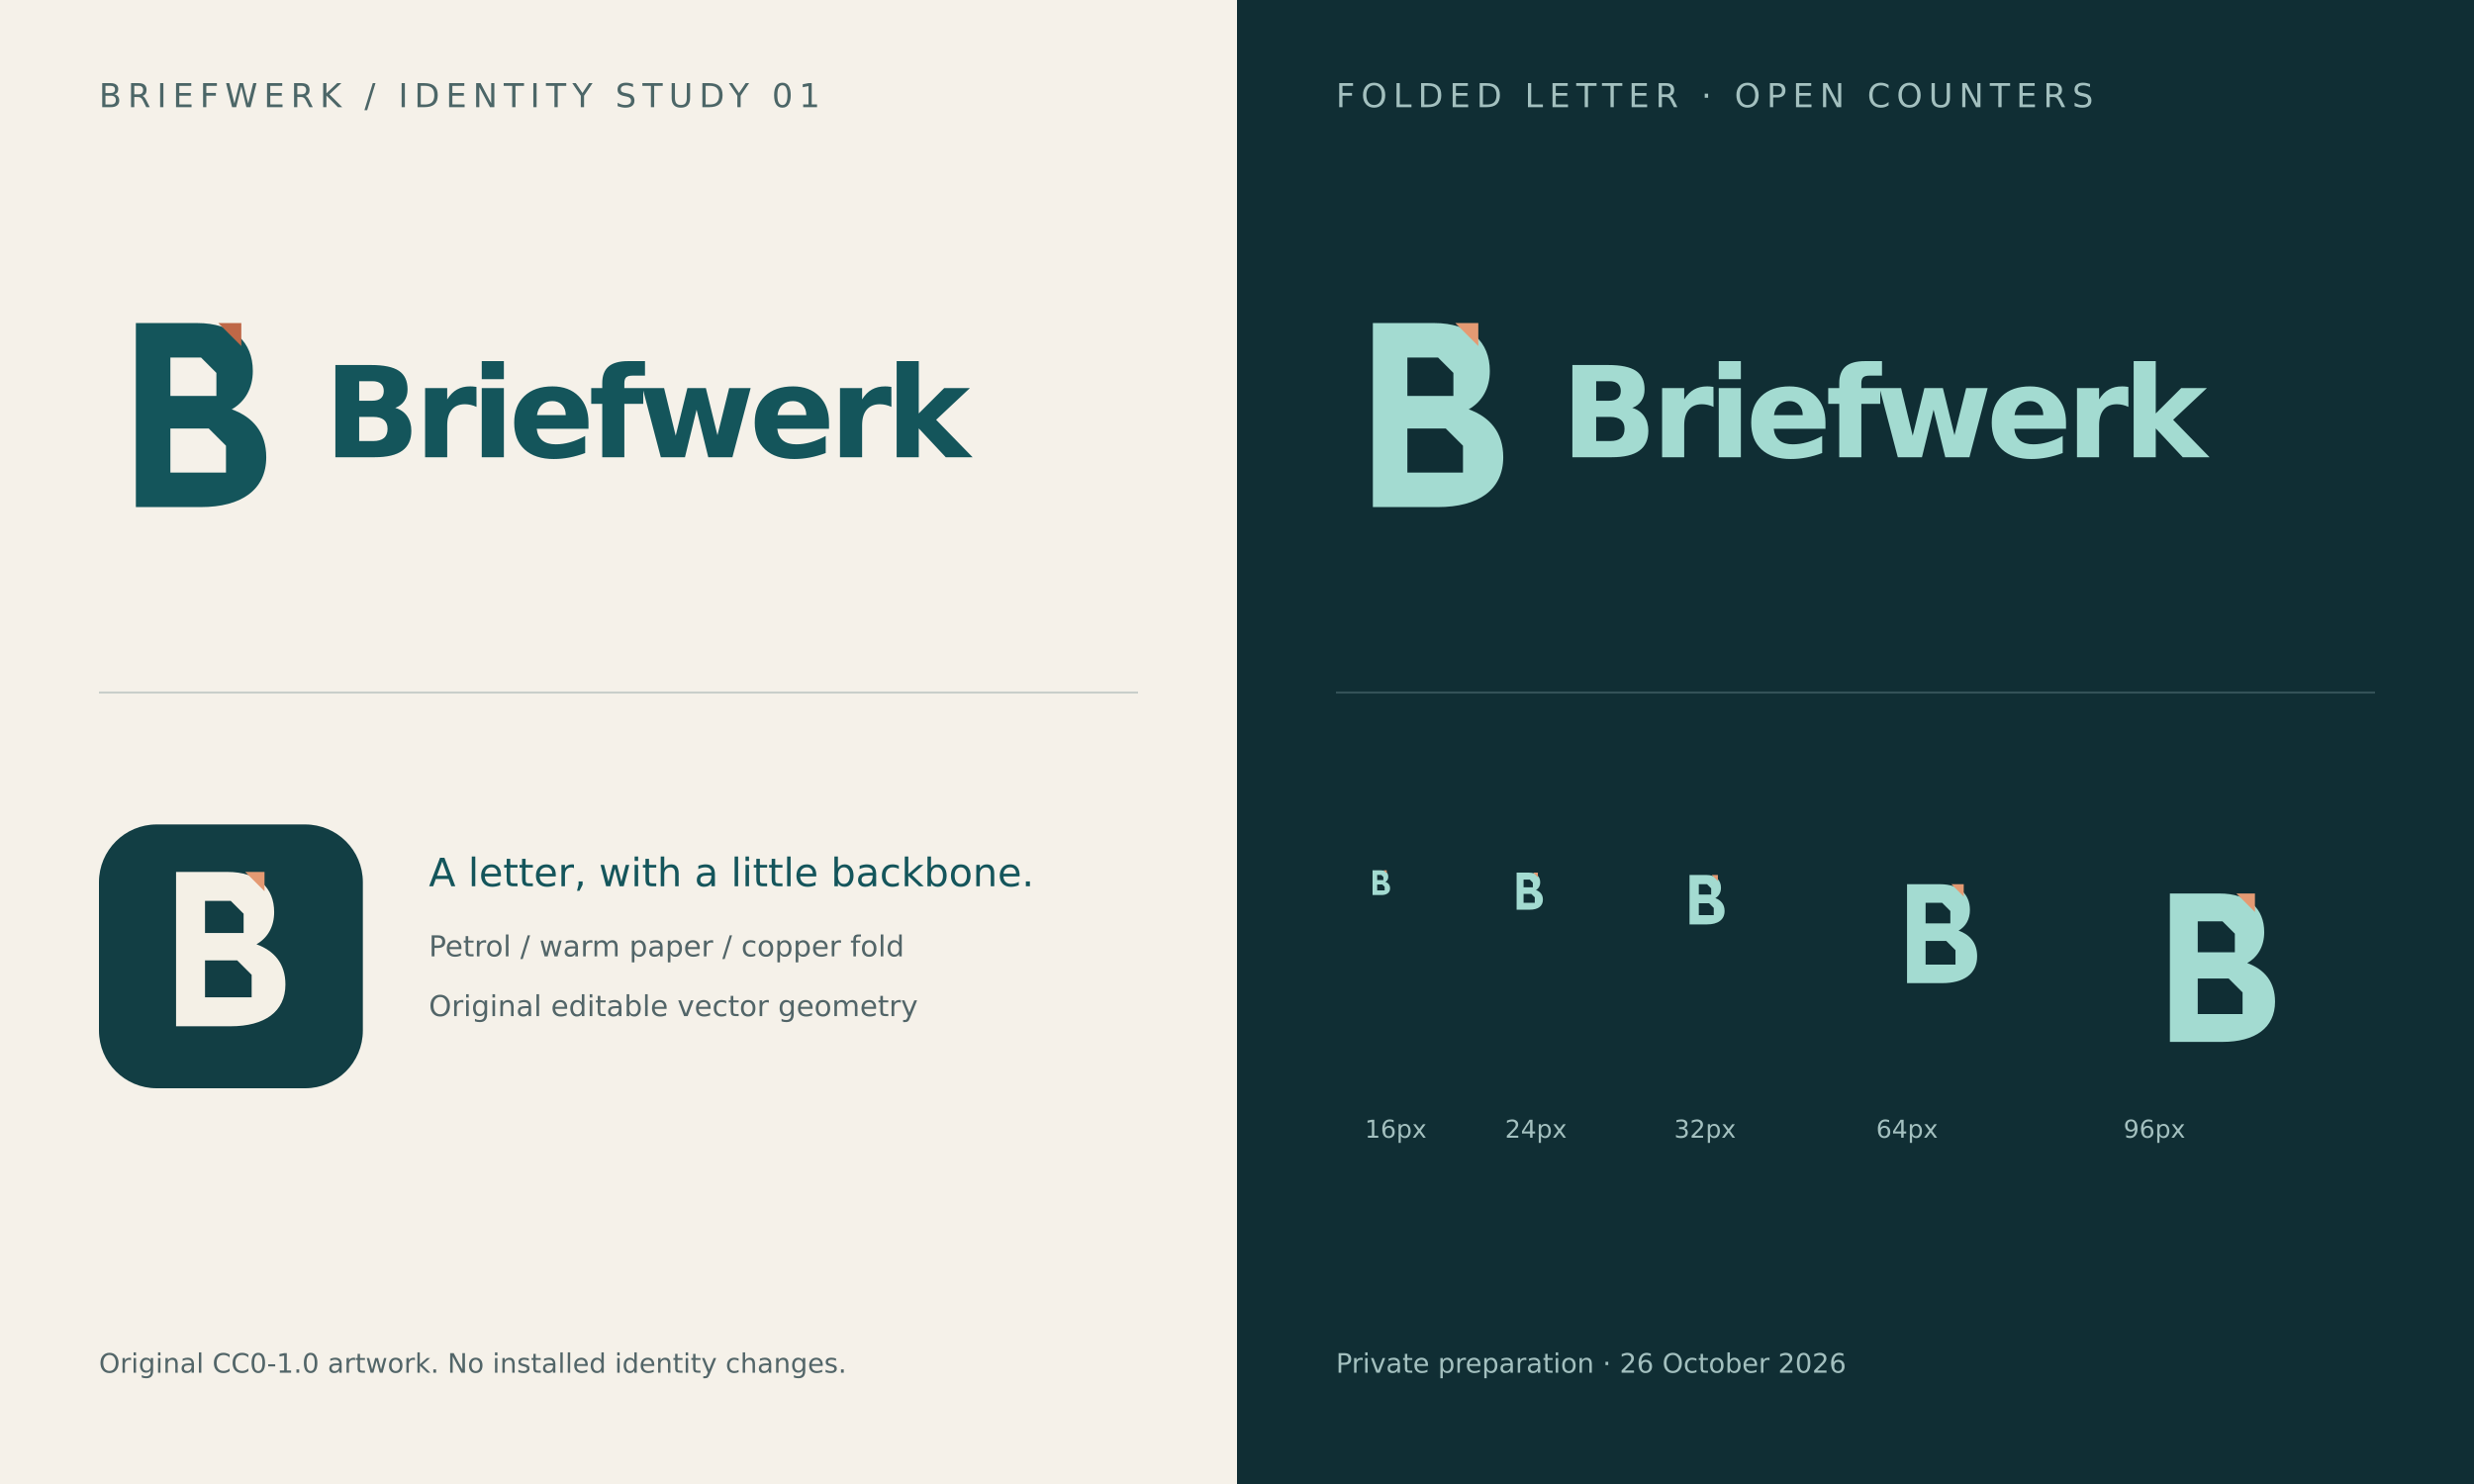
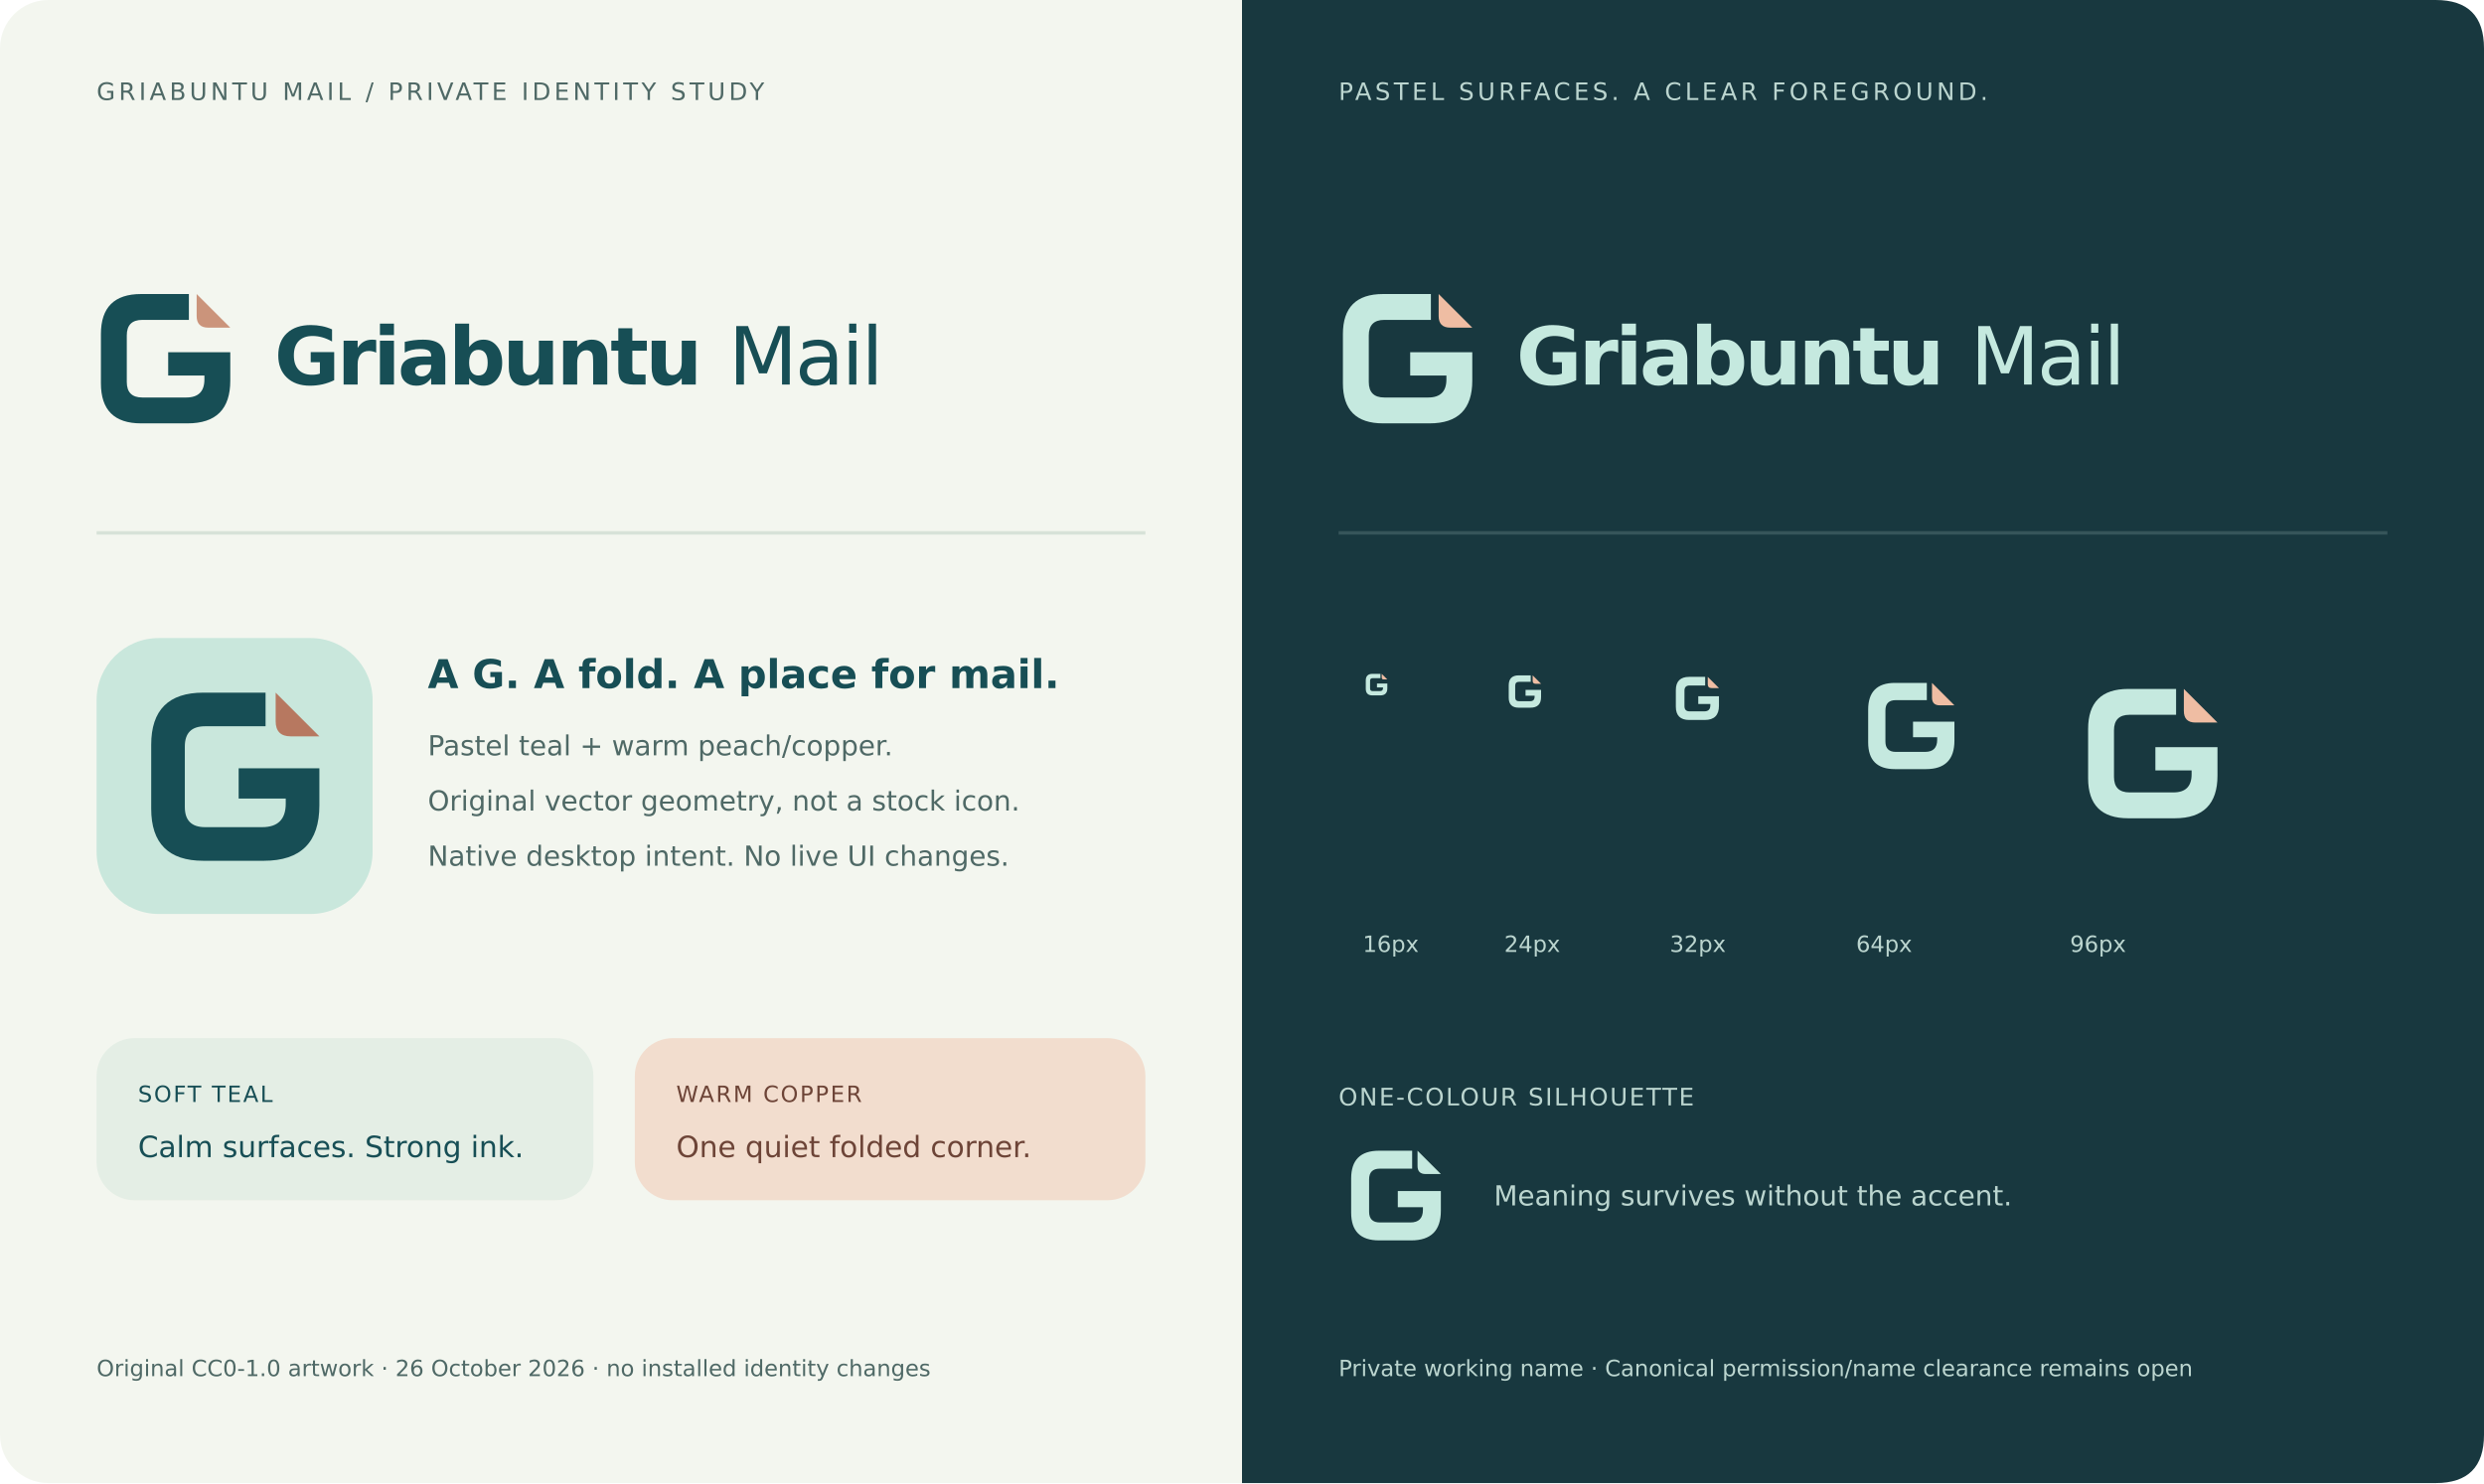
- <svg xmlns="http://www.w3.org/2000/svg" width="1200" height="720" viewBox="0 0 1200 720" role="img" aria-labelledby="title">
-   <rect width="1200" height="720" fill="#f5f1e9" />
-   <rect x="600" width="600" height="720" fill="#102e34" />
-   <text x="48" y="52" font-family="DejaVu Sans" font-size="16" letter-spacing="3" fill="#4c6667">BRIEFWERK / IDENTITY STUDY 01</text>
-   <text x="648" y="52" font-family="DejaVu Sans" font-size="16" letter-spacing="3" fill="#a3c0bf">FOLDED LETTER · OPEN COUNTERS</text>
-   <g transform="translate(38 140) scale(.93)">
-     <path fill="#14555b" fill-rule="evenodd" d="M30 18H62C81 18 91 28 91 43C91 52 87 59 80 63C91 67 98 75 98 88C98 105 85 114 64 114H30Z M48 36H64L72 44V56H48Z M48 73H68L77 82V96H48Z" />
-     <path d="M73 18H85V30Z" fill="#bf6847" />
-     <text x="128" y="88" fill="#14555b" font-family="DejaVu Sans" font-weight="700" font-size="66" letter-spacing="-3">Briefwerk</text>
+ <svg xmlns="http://www.w3.org/2000/svg" width="1440" height="860" viewBox="0 0 1440 860" role="img" aria-labelledby="title">
+   <rect width="1440" height="860" rx="28" fill="#f3f6ef" />
+   <path d="M720 0H1412Q1440 0 1440 28V832Q1440 860 1412 860H720Z" fill="#18383f" />
+   <text x="56" y="58" fill="#4f6966" font-family="DejaVu Sans" font-size="14" letter-spacing="2">GRIABUNTU MAIL / PRIVATE IDENTITY STUDY</text>
+   <text x="776" y="58" fill="#bbd5cf" font-family="DejaVu Sans" font-size="14" letter-spacing="2">PASTEL SURFACES. A CLEAR FOREGROUND.</text>
+   <g transform="translate(48 160) scale(.75)">
+     <path d="M45 14H82V34H46Q34 34 34 46V82Q34 94 46 94H80Q94 94 94 80V77H66V59H114V81Q114 114 81 114H45Q14 114 14 83V45Q14 14 45 14Z" fill="#174e55" />
+     <path d="M88 14L114 40H97Q88 40 88 31Z" fill="#cb947b" />
+     <text x="148" y="84" fill="#174e55" font-family="DejaVu Sans" font-size="62" font-weight="700" letter-spacing="-2.5">Griabuntu<tspan dx="20" font-weight="400" letter-spacing="-2">Mail</tspan>
+     </text>
  </g>
-   <g transform="translate(638 140) scale(.93)">
-     <path fill="#a3dbd1" fill-rule="evenodd" d="M30 18H62C81 18 91 28 91 43C91 52 87 59 80 63C91 67 98 75 98 88C98 105 85 114 64 114H30Z M48 36H64L72 44V56H48Z M48 73H68L77 82V96H48Z" />
-     <path d="M73 18H85V30Z" fill="#e49a73" />
-     <text x="128" y="88" fill="#a3dbd1" font-family="DejaVu Sans" font-weight="700" font-size="66" letter-spacing="-3">Briefwerk</text>
+   <g transform="translate(768 160) scale(.75)">
+     <path d="M45 14H82V34H46Q34 34 34 46V82Q34 94 46 94H80Q94 94 94 80V77H66V59H114V81Q114 114 81 114H45Q14 114 14 83V45Q14 14 45 14Z" fill="#c5e9df" />
+     <path d="M88 14L114 40H97Q88 40 88 31Z" fill="#efbda3" />
+     <text x="148" y="84" fill="#c5e9df" font-family="DejaVu Sans" font-size="62" font-weight="700" letter-spacing="-2.5">Griabuntu<tspan dx="20" font-weight="400" letter-spacing="-2">Mail</tspan>
+     </text>
  </g>
-   <line x1="48" y1="336" x2="552" y2="336" stroke="#c8ceca" />
-   <line x1="648" y1="336" x2="1152" y2="336" stroke="#345258" />
-   <g transform="translate(48 400)">
-     <rect width="128" height="128" rx="28" fill="#123e44" />
-     <g transform="translate(14 9) scale(.78)">
-       <path fill="#f4f0e6" fill-rule="evenodd" d="M30 18H62C81 18 91 28 91 43C91 52 87 59 80 63C91 67 98 75 98 88C98 105 85 114 64 114H30Z M48 36H64L72 44V56H48Z M48 73H68L77 82V96H48Z" />
-       <path d="M73 18H85V30Z" fill="#e49a73" />
-     </g>
+   <rect x="56" y="308" width="608" height="2" fill="#d7e2d8" />
+   <rect x="776" y="308" width="608" height="2" fill="#36555a" />
+   <rect x="56" y="370" width="160" height="160" rx="36" fill="#c9e7dc" />
+   <g transform="translate(74 388) scale(.975)">
+     <path d="M45 14H82V34H46Q34 34 34 46V82Q34 94 46 94H80Q94 94 94 80V77H66V59H114V81Q114 114 81 114H45Q14 114 14 83V45Q14 14 45 14Z" fill="#174e55" />
+     <path d="M88 14L114 40H97Q88 40 88 31Z" fill="#b77860" />
  </g>
-   <text x="208" y="430" font-family="DejaVu Sans" font-size="19" fill="#14555b">A letter, with a little backbone.</text>
-   <text x="208" y="464" font-family="DejaVu Sans" font-size="14" fill="#526568">Petrol / warm paper / copper fold</text>
-   <text x="208" y="493" font-family="DejaVu Sans" font-size="14" fill="#526568">Original editable vector geometry</text>
-   <g transform="translate(662 420) scale(0.125)">
-     <path fill="#a3dbd1" fill-rule="evenodd" d="M30 18H62C81 18 91 28 91 43C91 52 87 59 80 63C91 67 98 75 98 88C98 105 85 114 64 114H30Z M48 36H64L72 44V56H48Z M48 73H68L77 82V96H48Z" />
-     <path d="M73 18H85V30Z" fill="#e49a73" />
+   <text x="248" y="399" fill="#174e55" font-family="DejaVu Sans" font-size="23" font-weight="700">A G. A fold. A place for mail.</text>
+   <text x="248" y="438" fill="#4f6966" font-family="DejaVu Sans" font-size="16">Pastel teal + warm peach/copper.</text>
+   <text x="248" y="470" fill="#4f6966" font-family="DejaVu Sans" font-size="16">Original vector geometry, not a stock icon.</text>
+   <text x="248" y="502" fill="#4f6966" font-family="DejaVu Sans" font-size="16">Native desktop intent. No live UI changes.</text>
+   <g transform="translate(790 389) scale(0.125)">
+     <path d="M45 14H82V34H46Q34 34 34 46V82Q34 94 46 94H80Q94 94 94 80V77H66V59H114V81Q114 114 81 114H45Q14 114 14 83V45Q14 14 45 14Z" fill="#c5e9df" />
+     <path d="M88 14L114 40H97Q88 40 88 31Z" fill="#efbda3" />
  </g>
-   <text x="662" y="552" fill="#a3c0bf" font-family="DejaVu Sans" font-size="12">16px</text>
-   <g transform="translate(730 420) scale(0.1875)">
-     <path fill="#a3dbd1" fill-rule="evenodd" d="M30 18H62C81 18 91 28 91 43C91 52 87 59 80 63C91 67 98 75 98 88C98 105 85 114 64 114H30Z M48 36H64L72 44V56H48Z M48 73H68L77 82V96H48Z" />
-     <path d="M73 18H85V30Z" fill="#e49a73" />
+   <text x="790" y="552" fill="#bbd5cf" font-family="DejaVu Sans" font-size="13">16px</text>
+   <g transform="translate(872 389) scale(0.1875)">
+     <path d="M45 14H82V34H46Q34 34 34 46V82Q34 94 46 94H80Q94 94 94 80V77H66V59H114V81Q114 114 81 114H45Q14 114 14 83V45Q14 14 45 14Z" fill="#c5e9df" />
+     <path d="M88 14L114 40H97Q88 40 88 31Z" fill="#efbda3" />
  </g>
-   <text x="730" y="552" fill="#a3c0bf" font-family="DejaVu Sans" font-size="12">24px</text>
-   <g transform="translate(812 420) scale(0.25)">
-     <path fill="#a3dbd1" fill-rule="evenodd" d="M30 18H62C81 18 91 28 91 43C91 52 87 59 80 63C91 67 98 75 98 88C98 105 85 114 64 114H30Z M48 36H64L72 44V56H48Z M48 73H68L77 82V96H48Z" />
-     <path d="M73 18H85V30Z" fill="#e49a73" />
+   <text x="872" y="552" fill="#bbd5cf" font-family="DejaVu Sans" font-size="13">24px</text>
+   <g transform="translate(968 389) scale(0.25)">
+     <path d="M45 14H82V34H46Q34 34 34 46V82Q34 94 46 94H80Q94 94 94 80V77H66V59H114V81Q114 114 81 114H45Q14 114 14 83V45Q14 14 45 14Z" fill="#c5e9df" />
+     <path d="M88 14L114 40H97Q88 40 88 31Z" fill="#efbda3" />
  </g>
-   <text x="812" y="552" fill="#a3c0bf" font-family="DejaVu Sans" font-size="12">32px</text>
-   <g transform="translate(910 420) scale(0.5)">
-     <path fill="#a3dbd1" fill-rule="evenodd" d="M30 18H62C81 18 91 28 91 43C91 52 87 59 80 63C91 67 98 75 98 88C98 105 85 114 64 114H30Z M48 36H64L72 44V56H48Z M48 73H68L77 82V96H48Z" />
-     <path d="M73 18H85V30Z" fill="#e49a73" />
+   <text x="968" y="552" fill="#bbd5cf" font-family="DejaVu Sans" font-size="13">32px</text>
+   <g transform="translate(1076 389) scale(0.5)">
+     <path d="M45 14H82V34H46Q34 34 34 46V82Q34 94 46 94H80Q94 94 94 80V77H66V59H114V81Q114 114 81 114H45Q14 114 14 83V45Q14 14 45 14Z" fill="#c5e9df" />
+     <path d="M88 14L114 40H97Q88 40 88 31Z" fill="#efbda3" />
  </g>
-   <text x="910" y="552" fill="#a3c0bf" font-family="DejaVu Sans" font-size="12">64px</text>
-   <g transform="translate(1030 420) scale(0.75)">
-     <path fill="#a3dbd1" fill-rule="evenodd" d="M30 18H62C81 18 91 28 91 43C91 52 87 59 80 63C91 67 98 75 98 88C98 105 85 114 64 114H30Z M48 36H64L72 44V56H48Z M48 73H68L77 82V96H48Z" />
-     <path d="M73 18H85V30Z" fill="#e49a73" />
+   <text x="1076" y="552" fill="#bbd5cf" font-family="DejaVu Sans" font-size="13">64px</text>
+   <g transform="translate(1200 389) scale(0.75)">
+     <path d="M45 14H82V34H46Q34 34 34 46V82Q34 94 46 94H80Q94 94 94 80V77H66V59H114V81Q114 114 81 114H45Q14 114 14 83V45Q14 14 45 14Z" fill="#c5e9df" />
+     <path d="M88 14L114 40H97Q88 40 88 31Z" fill="#efbda3" />
  </g>
-   <text x="1030" y="552" fill="#a3c0bf" font-family="DejaVu Sans" font-size="12">96px</text>
-   <text x="48" y="666" font-family="DejaVu Sans" font-size="13" fill="#526568">Original CC0-1.0 artwork. No installed identity changes.</text>
-   <text x="648" y="666" font-family="DejaVu Sans" font-size="13" fill="#a3c0bf">Private preparation · 26 October 2026</text>
+   <text x="1200" y="552" fill="#bbd5cf" font-family="DejaVu Sans" font-size="13">96px</text>
+   <rect x="56" y="602" width="288" height="94" rx="22" fill="#e4eee5" />
+   <rect x="368" y="602" width="296" height="94" rx="22" fill="#f2ddce" />
+   <text x="80" y="639" fill="#174e55" font-family="DejaVu Sans" font-size="13" letter-spacing="1">SOFT TEAL</text>
+   <text x="80" y="671" fill="#174e55" font-family="DejaVu Sans" font-size="17">Calm surfaces. Strong ink.</text>
+   <text x="392" y="639" fill="#6d4437" font-family="DejaVu Sans" font-size="13" letter-spacing="1">WARM COPPER</text>
+   <text x="392" y="671" fill="#6d4437" font-family="DejaVu Sans" font-size="17">One quiet folded corner.</text>
+   <text x="776" y="641" fill="#bbd5cf" font-family="DejaVu Sans" font-size="14" letter-spacing="1">ONE-COLOUR SILHOUETTE</text>
+   <g transform="translate(776 660) scale(.52)">
+     <path d="M45 14H82V34H46Q34 34 34 46V82Q34 94 46 94H80Q94 94 94 80V77H66V59H114V81Q114 114 81 114H45Q14 114 14 83V45Q14 14 45 14Z" fill="#c5e9df" />
+     <path d="M88 14L114 40H97Q88 40 88 31Z" fill="#c5e9df" />
+   </g>
+   <text x="866" y="699" fill="#bbd5cf" font-family="DejaVu Sans" font-size="16">Meaning survives without the accent.</text>
+   <text x="56" y="798" fill="#4f6966" font-family="DejaVu Sans" font-size="13">Original CC0-1.0 artwork · 26 October 2026 · no installed identity changes</text>
+   <text x="776" y="798" fill="#bbd5cf" font-family="DejaVu Sans" font-size="13">Private working name · Canonical permission/name clearance remains open</text>
</svg>
